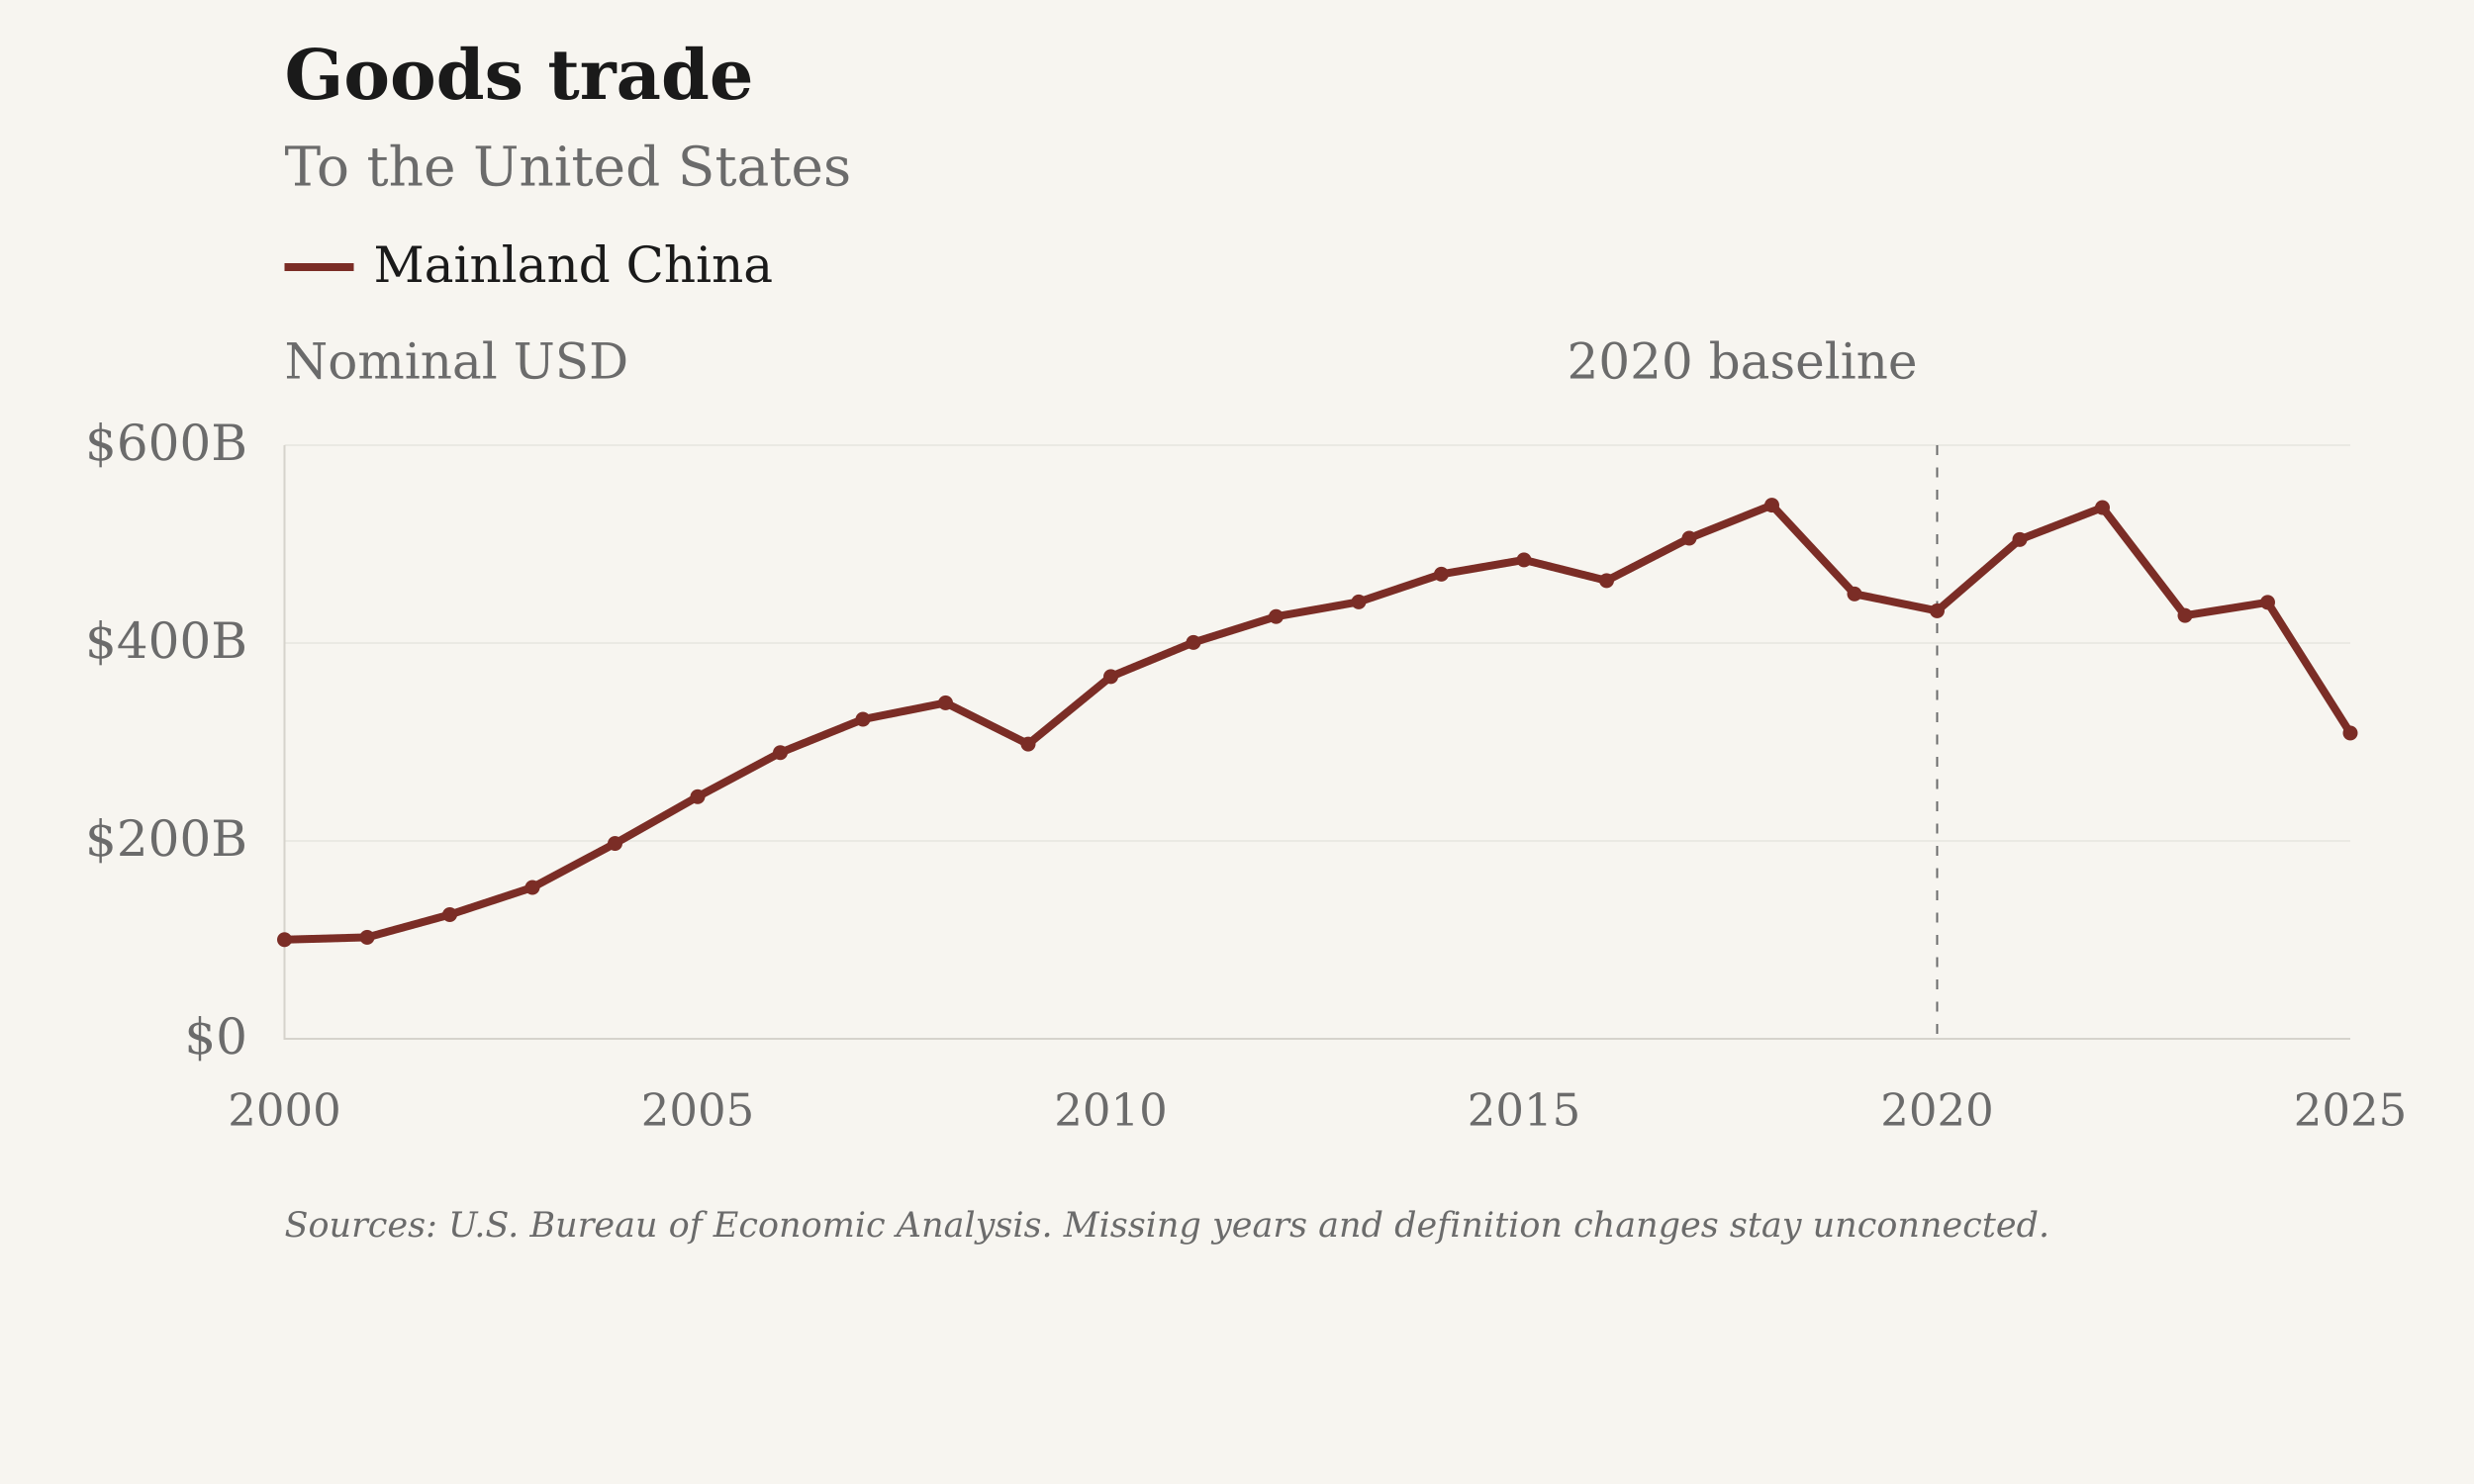
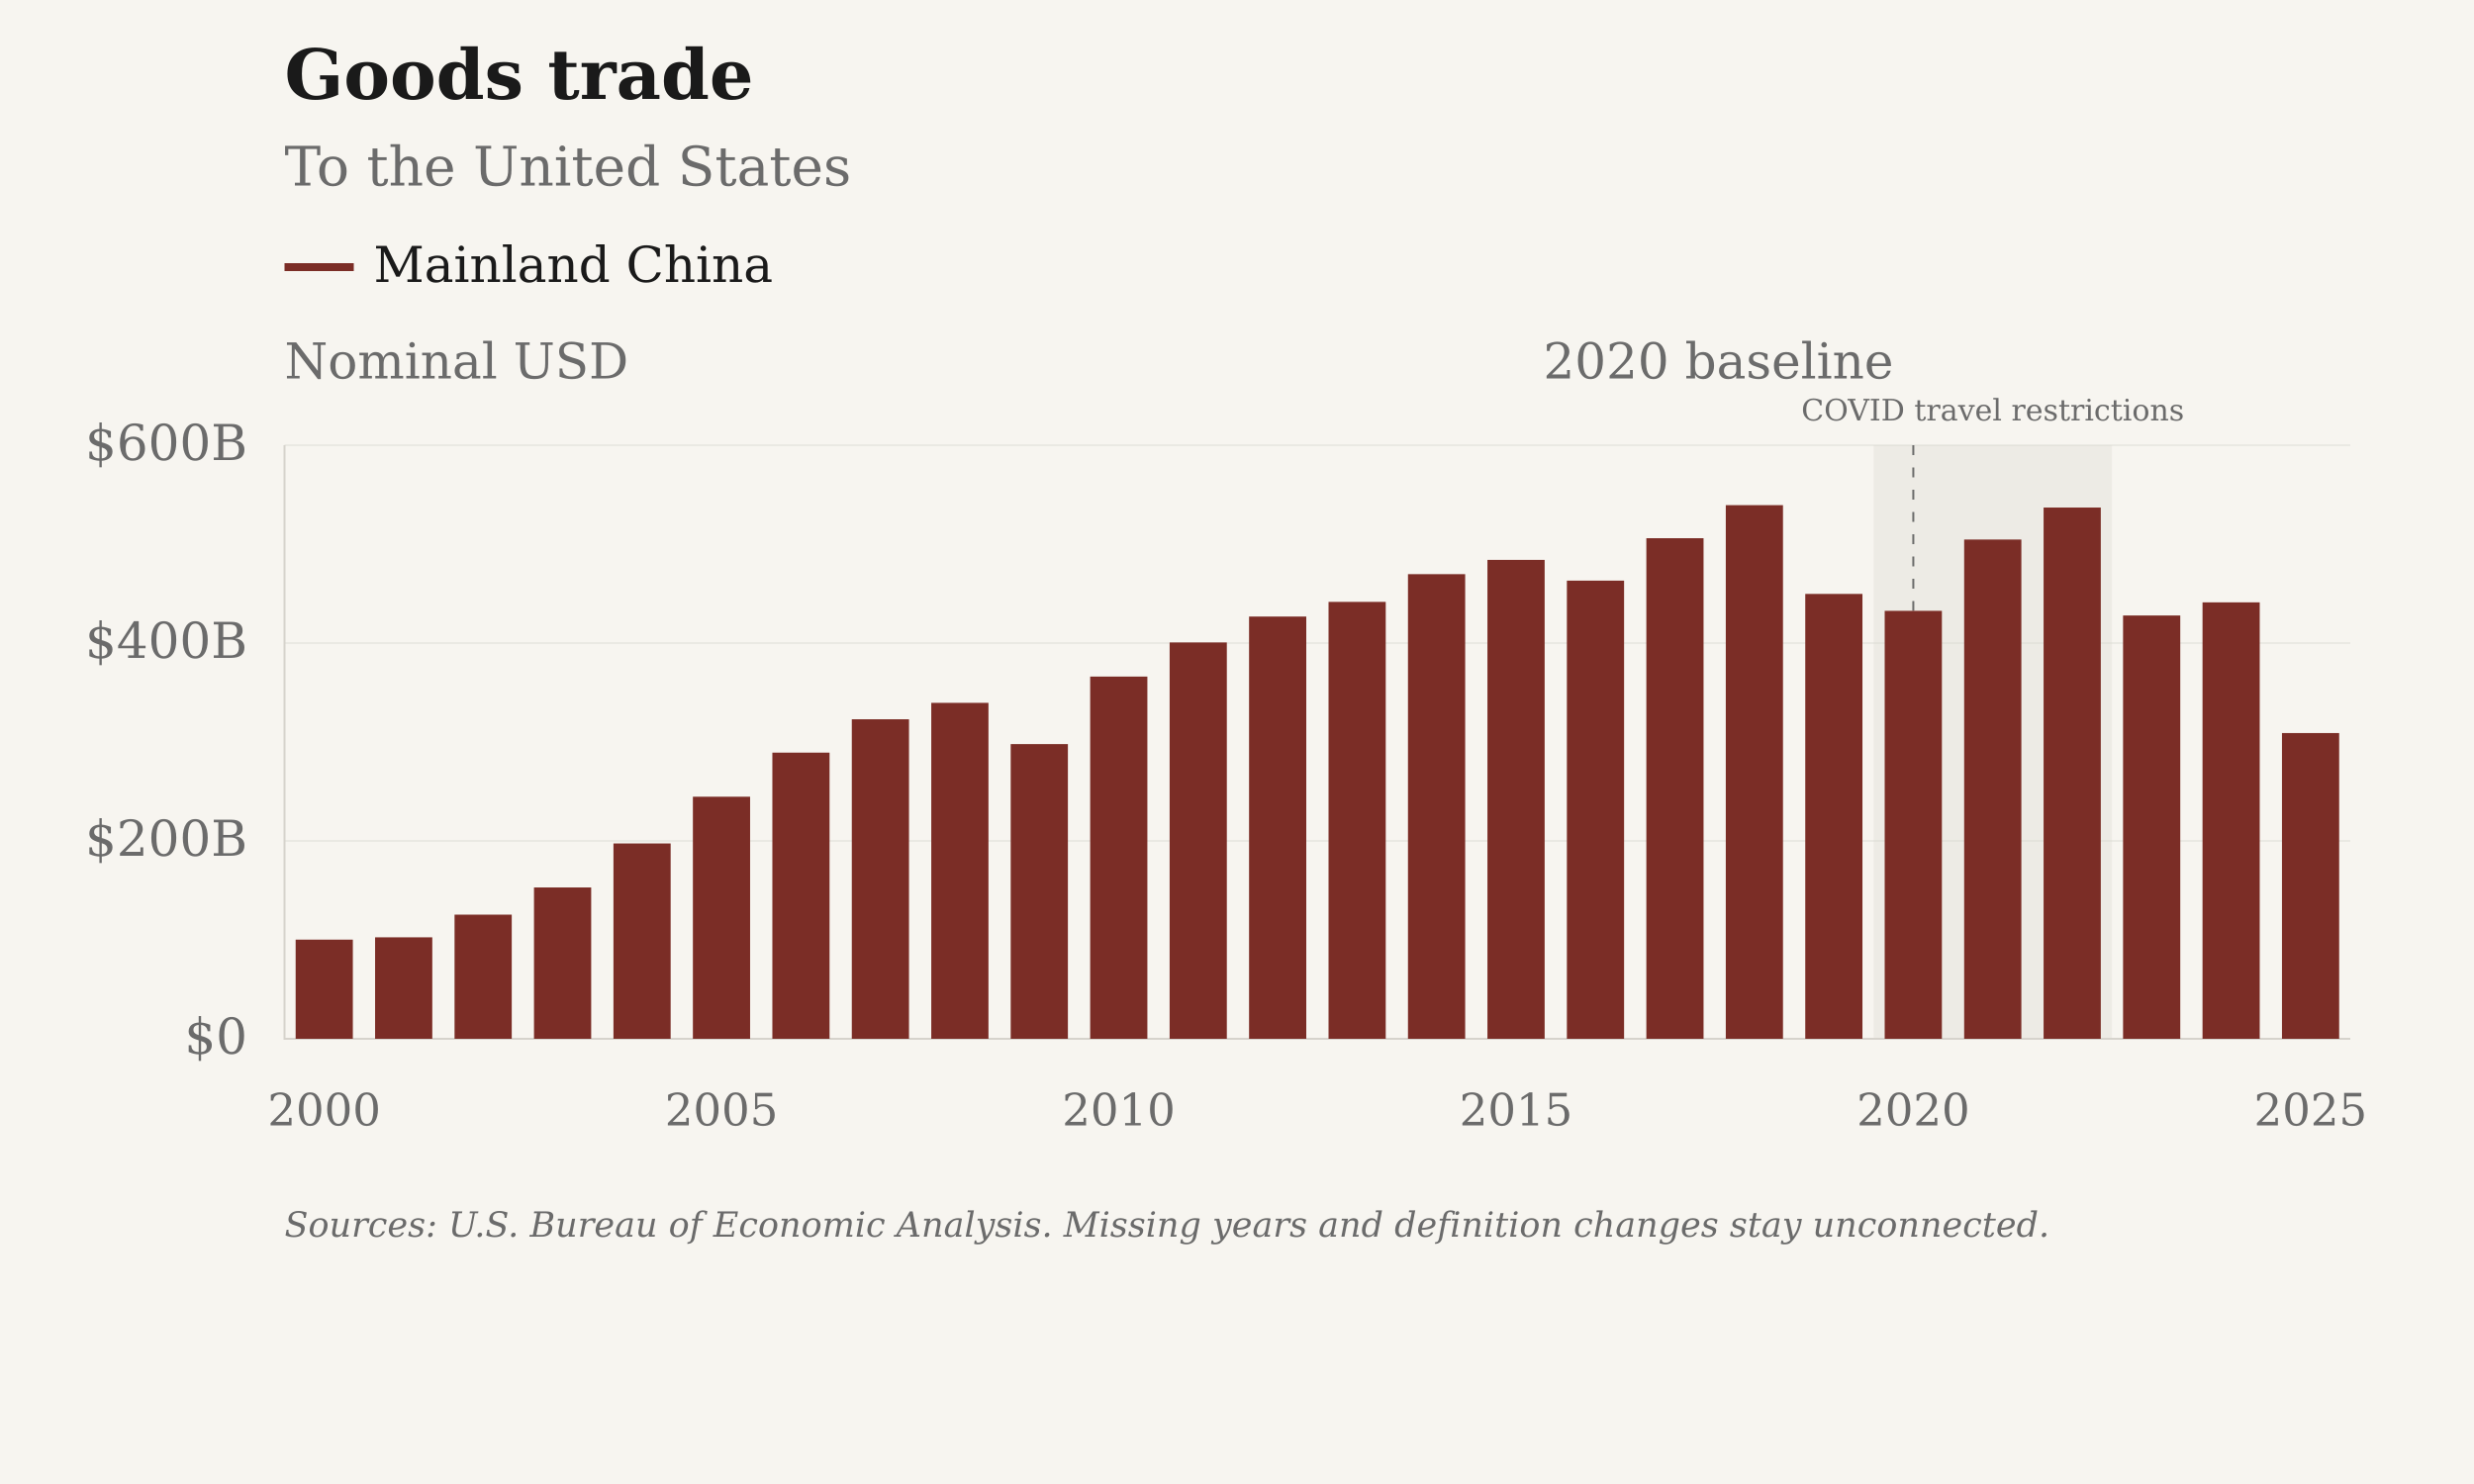
- <svg xmlns="http://www.w3.org/2000/svg" viewBox="0 0 1000 600" role="img" aria-label="Goods trade: To the United States · Mainland China" data-geographies="CHN" data-first-year="2000" data-last-year="2025">
+ <svg xmlns="http://www.w3.org/2000/svg" viewBox="0 0 1000 600" role="img" aria-label="Goods trade: To the United States · Mainland China" data-geographies="CHN" data-first-year="2000" data-last-year="2025" data-plot-style="columns">
  <rect class="chart-background" width="1000" height="600" fill="#F7F5F0" />
  <g font-family="DejaVu Serif, Georgia, 'Times New Roman', serif" font-size="20" fill="#6B6B6B">
    <text x="115" y="40" font-size="28" font-weight="bold" fill="#1A1A1A">Goods trade</text>
    <text x="115" y="75" font-size="22">To the United States</text>
+     <rect class="covid-band" data-start-year="2020" data-end-year="2022" x="757.31" y="180" width="96.35" height="240" fill="#D6D3CC" fill-opacity=".3" pointer-events="none" />
+     <text class="covid-label" x="805.48" y="170" text-anchor="middle" font-size="12" fill="#6B6B6B">COVID travel restrictions</text>
    <path class="legend-swatch" data-geography="CHN" d="M115 108h28" stroke="#7B2D26" stroke-width="3.2" />
    <text x="151" y="114" fill="#1A1A1A">Mainland China</text>
    <text class="axis-unit" x="115" y="153">Nominal USD</text>
    <path d="M115 420.00H950" stroke="#D6D3CC" stroke-opacity="0.6" stroke-width="0.5" />
    <text x="100" y="426.00" text-anchor="end">$0</text>
    <path d="M115 340.00H950" stroke="#D6D3CC" stroke-opacity="0.6" stroke-width="0.5" />
    <text x="100" y="346.00" text-anchor="end">$200B</text>
    <path d="M115 260.00H950" stroke="#D6D3CC" stroke-opacity="0.6" stroke-width="0.5" />
    <text x="100" y="266.00" text-anchor="end">$400B</text>
    <path d="M115 180.00H950" stroke="#D6D3CC" stroke-opacity="0.6" stroke-width="0.5" />
    <text x="100" y="186.00" text-anchor="end">$600B</text>
-     <text x="115.00" y="455" font-size="18" text-anchor="middle">2000</text>
-     <text x="282.00" y="455" font-size="18" text-anchor="middle">2005</text>
-     <text x="449.00" y="455" font-size="18" text-anchor="middle">2010</text>
-     <text x="616.00" y="455" font-size="18" text-anchor="middle">2015</text>
-     <text x="783.00" y="455" font-size="18" text-anchor="middle">2020</text>
-     <text x="950.00" y="455" font-size="18" text-anchor="middle">2025</text>
+     <text x="131.06" y="455" font-size="18" text-anchor="middle">2000</text>
+     <text x="291.63" y="455" font-size="18" text-anchor="middle">2005</text>
+     <text x="452.21" y="455" font-size="18" text-anchor="middle">2010</text>
+     <text x="612.79" y="455" font-size="18" text-anchor="middle">2015</text>
+     <text x="773.37" y="455" font-size="18" text-anchor="middle">2020</text>
+     <text x="933.94" y="455" font-size="18" text-anchor="middle">2025</text>
    <path d="M115 180V420H950" stroke="#D6D3CC" stroke-width="0.8" fill="none" />
-     <path d="M783.00 180V420" stroke="#6B6B6B" stroke-width="0.8" stroke-dasharray="4 5" />
-     <text x="775.00" y="153" text-anchor="end">2020 baseline</text>
-     <path class="data-line" data-geography="CHN" data-series-id="bea:CHN:USA:goods" d="M115.00,379.91 L148.40,378.97 L181.80,369.80 L215.20,358.81 L248.60,341.02 L282.00,322.12 L315.40,304.30 L348.80,290.81 L382.20,284.17 L415.60,300.85 L449.00,273.55 L482.40,259.75 L515.80,249.28 L549.20,243.35 L582.60,232.14 L616.00,226.37 L649.40,234.76 L682.80,217.60 L716.20,204.24 L749.60,240.13 L783.00,246.97 L816.40,218.14 L849.80,205.21 L883.20,248.85 L916.60,243.54 L950.00,296.38" fill="none" stroke="#7B2D26" stroke-width="3.2" stroke-linejoin="round" />
-     <circle data-geography="CHN" data-series-id="bea:CHN:USA:goods" data-year="2000" data-value="100231000000" data-period="2000" data-status="observed" cx="115.00" cy="379.91" r="3" fill="#7B2D26" />
-     <circle data-geography="CHN" data-series-id="bea:CHN:USA:goods" data-year="2001" data-value="102570000000" data-period="2001" data-status="observed" cx="148.40" cy="378.97" r="3" fill="#7B2D26" />
-     <circle data-geography="CHN" data-series-id="bea:CHN:USA:goods" data-year="2002" data-value="125498000000" data-period="2002" data-status="observed" cx="181.80" cy="369.80" r="3" fill="#7B2D26" />
-     <circle data-geography="CHN" data-series-id="bea:CHN:USA:goods" data-year="2003" data-value="152974000000" data-period="2003" data-status="observed" cx="215.20" cy="358.81" r="3" fill="#7B2D26" />
-     <circle data-geography="CHN" data-series-id="bea:CHN:USA:goods" data-year="2004" data-value="197456000000" data-period="2004" data-status="observed" cx="248.60" cy="341.02" r="3" fill="#7B2D26" />
-     <circle data-geography="CHN" data-series-id="bea:CHN:USA:goods" data-year="2005" data-value="244699000000" data-period="2005" data-status="observed" cx="282.00" cy="322.12" r="3" fill="#7B2D26" />
-     <circle data-geography="CHN" data-series-id="bea:CHN:USA:goods" data-year="2006" data-value="289246000000" data-period="2006" data-status="observed" cx="315.40" cy="304.30" r="3" fill="#7B2D26" />
-     <circle data-geography="CHN" data-series-id="bea:CHN:USA:goods" data-year="2007" data-value="322975000000" data-period="2007" data-status="observed" cx="348.80" cy="290.81" r="3" fill="#7B2D26" />
-     <circle data-geography="CHN" data-series-id="bea:CHN:USA:goods" data-year="2008" data-value="339581000000" data-period="2008" data-status="observed" cx="382.20" cy="284.17" r="3" fill="#7B2D26" />
-     <circle data-geography="CHN" data-series-id="bea:CHN:USA:goods" data-year="2009" data-value="297872000000" data-period="2009" data-status="observed" cx="415.60" cy="300.85" r="3" fill="#7B2D26" />
-     <circle data-geography="CHN" data-series-id="bea:CHN:USA:goods" data-year="2010" data-value="366126000000" data-period="2010" data-status="observed" cx="449.00" cy="273.55" r="3" fill="#7B2D26" />
-     <circle data-geography="CHN" data-series-id="bea:CHN:USA:goods" data-year="2011" data-value="400632000000" data-period="2011" data-status="observed" cx="482.40" cy="259.75" r="3" fill="#7B2D26" />
-     <circle data-geography="CHN" data-series-id="bea:CHN:USA:goods" data-year="2012" data-value="426792000000" data-period="2012" data-status="observed" cx="515.80" cy="249.28" r="3" fill="#7B2D26" />
-     <circle data-geography="CHN" data-series-id="bea:CHN:USA:goods" data-year="2013" data-value="441616000000" data-period="2013" data-status="observed" cx="549.20" cy="243.35" r="3" fill="#7B2D26" />
-     <circle data-geography="CHN" data-series-id="bea:CHN:USA:goods" data-year="2014" data-value="469660000000" data-period="2014" data-status="observed" cx="582.60" cy="232.14" r="3" fill="#7B2D26" />
-     <circle data-geography="CHN" data-series-id="bea:CHN:USA:goods" data-year="2015" data-value="484071000000" data-period="2015" data-status="observed" cx="616.00" cy="226.37" r="3" fill="#7B2D26" />
-     <circle data-geography="CHN" data-series-id="bea:CHN:USA:goods" data-year="2016" data-value="463089000000" data-period="2016" data-status="observed" cx="649.40" cy="234.76" r="3" fill="#7B2D26" />
-     <circle data-geography="CHN" data-series-id="bea:CHN:USA:goods" data-year="2017" data-value="506011000000" data-period="2017" data-status="observed" cx="682.80" cy="217.60" r="3" fill="#7B2D26" />
-     <circle data-geography="CHN" data-series-id="bea:CHN:USA:goods" data-year="2018" data-value="539394000000" data-period="2018" data-status="observed" cx="716.20" cy="204.24" r="3" fill="#7B2D26" />
-     <circle data-geography="CHN" data-series-id="bea:CHN:USA:goods" data-year="2019" data-value="449670000000" data-period="2019" data-status="observed" cx="749.60" cy="240.13" r="3" fill="#7B2D26" />
-     <circle data-geography="CHN" data-series-id="bea:CHN:USA:goods" data-year="2020" data-value="432582000000" data-period="2020" data-status="observed" cx="783.00" cy="246.97" r="3" fill="#7B2D26" />
-     <circle data-geography="CHN" data-series-id="bea:CHN:USA:goods" data-year="2021" data-value="504653000000" data-period="2021" data-status="observed" cx="816.40" cy="218.14" r="3" fill="#7B2D26" />
-     <circle data-geography="CHN" data-series-id="bea:CHN:USA:goods" data-year="2022" data-value="536982000000" data-period="2022" data-status="observed" cx="849.80" cy="205.21" r="3" fill="#7B2D26" />
-     <circle data-geography="CHN" data-series-id="bea:CHN:USA:goods" data-year="2023" data-value="427873000000" data-period="2023" data-status="observed" cx="883.20" cy="248.85" r="3" fill="#7B2D26" />
-     <circle data-geography="CHN" data-series-id="bea:CHN:USA:goods" data-year="2024" data-value="441139000000" data-period="2024" data-status="observed" cx="916.60" cy="243.54" r="3" fill="#7B2D26" />
-     <circle data-geography="CHN" data-series-id="bea:CHN:USA:goods" data-year="2025" data-value="309039000000" data-period="2025" data-status="observed" cx="950.00" cy="296.38" r="3" fill="#7B2D26" />
+     <path d="M773.37 180V420" stroke="#6B6B6B" stroke-width="0.8" stroke-dasharray="4 5" />
+     <text x="765.37" y="153" text-anchor="end">2020 baseline</text>
+     <rect class="annual-column" data-series-id="bea:CHN:USA:goods" data-year="2000" data-value="100231000000" x="119.50" y="379.91" width="23.12" height="40.09" fill="#7B2D26" />
+     <circle data-geography="CHN" data-series-id="bea:CHN:USA:goods" data-year="2000" data-value="100231000000" data-period="2000" data-status="observed" cx="131.06" cy="379.91" r="0" fill="#7B2D26" />
+     <rect class="annual-column" data-series-id="bea:CHN:USA:goods" data-year="2001" data-value="102570000000" x="151.61" y="378.97" width="23.12" height="41.03" fill="#7B2D26" />
+     <circle data-geography="CHN" data-series-id="bea:CHN:USA:goods" data-year="2001" data-value="102570000000" data-period="2001" data-status="observed" cx="163.17" cy="378.97" r="0" fill="#7B2D26" />
+     <rect class="annual-column" data-series-id="bea:CHN:USA:goods" data-year="2002" data-value="125498000000" x="183.73" y="369.80" width="23.12" height="50.20" fill="#7B2D26" />
+     <circle data-geography="CHN" data-series-id="bea:CHN:USA:goods" data-year="2002" data-value="125498000000" data-period="2002" data-status="observed" cx="195.29" cy="369.80" r="0" fill="#7B2D26" />
+     <rect class="annual-column" data-series-id="bea:CHN:USA:goods" data-year="2003" data-value="152974000000" x="215.84" y="358.81" width="23.12" height="61.19" fill="#7B2D26" />
+     <circle data-geography="CHN" data-series-id="bea:CHN:USA:goods" data-year="2003" data-value="152974000000" data-period="2003" data-status="observed" cx="227.40" cy="358.81" r="0" fill="#7B2D26" />
+     <rect class="annual-column" data-series-id="bea:CHN:USA:goods" data-year="2004" data-value="197456000000" x="247.96" y="341.02" width="23.12" height="78.98" fill="#7B2D26" />
+     <circle data-geography="CHN" data-series-id="bea:CHN:USA:goods" data-year="2004" data-value="197456000000" data-period="2004" data-status="observed" cx="259.52" cy="341.02" r="0" fill="#7B2D26" />
+     <rect class="annual-column" data-series-id="bea:CHN:USA:goods" data-year="2005" data-value="244699000000" x="280.07" y="322.12" width="23.12" height="97.88" fill="#7B2D26" />
+     <circle data-geography="CHN" data-series-id="bea:CHN:USA:goods" data-year="2005" data-value="244699000000" data-period="2005" data-status="observed" cx="291.63" cy="322.12" r="0" fill="#7B2D26" />
+     <rect class="annual-column" data-series-id="bea:CHN:USA:goods" data-year="2006" data-value="289246000000" x="312.19" y="304.30" width="23.12" height="115.70" fill="#7B2D26" />
+     <circle data-geography="CHN" data-series-id="bea:CHN:USA:goods" data-year="2006" data-value="289246000000" data-period="2006" data-status="observed" cx="323.75" cy="304.30" r="0" fill="#7B2D26" />
+     <rect class="annual-column" data-series-id="bea:CHN:USA:goods" data-year="2007" data-value="322975000000" x="344.30" y="290.81" width="23.12" height="129.19" fill="#7B2D26" />
+     <circle data-geography="CHN" data-series-id="bea:CHN:USA:goods" data-year="2007" data-value="322975000000" data-period="2007" data-status="observed" cx="355.87" cy="290.81" r="0" fill="#7B2D26" />
+     <rect class="annual-column" data-series-id="bea:CHN:USA:goods" data-year="2008" data-value="339581000000" x="376.42" y="284.17" width="23.12" height="135.83" fill="#7B2D26" />
+     <circle data-geography="CHN" data-series-id="bea:CHN:USA:goods" data-year="2008" data-value="339581000000" data-period="2008" data-status="observed" cx="387.98" cy="284.17" r="0" fill="#7B2D26" />
+     <rect class="annual-column" data-series-id="bea:CHN:USA:goods" data-year="2009" data-value="297872000000" x="408.53" y="300.85" width="23.12" height="119.15" fill="#7B2D26" />
+     <circle data-geography="CHN" data-series-id="bea:CHN:USA:goods" data-year="2009" data-value="297872000000" data-period="2009" data-status="observed" cx="420.10" cy="300.85" r="0" fill="#7B2D26" />
+     <rect class="annual-column" data-series-id="bea:CHN:USA:goods" data-year="2010" data-value="366126000000" x="440.65" y="273.55" width="23.12" height="146.45" fill="#7B2D26" />
+     <circle data-geography="CHN" data-series-id="bea:CHN:USA:goods" data-year="2010" data-value="366126000000" data-period="2010" data-status="observed" cx="452.21" cy="273.55" r="0" fill="#7B2D26" />
+     <rect class="annual-column" data-series-id="bea:CHN:USA:goods" data-year="2011" data-value="400632000000" x="472.77" y="259.75" width="23.12" height="160.25" fill="#7B2D26" />
+     <circle data-geography="CHN" data-series-id="bea:CHN:USA:goods" data-year="2011" data-value="400632000000" data-period="2011" data-status="observed" cx="484.33" cy="259.75" r="0" fill="#7B2D26" />
+     <rect class="annual-column" data-series-id="bea:CHN:USA:goods" data-year="2012" data-value="426792000000" x="504.88" y="249.28" width="23.12" height="170.72" fill="#7B2D26" />
+     <circle data-geography="CHN" data-series-id="bea:CHN:USA:goods" data-year="2012" data-value="426792000000" data-period="2012" data-status="observed" cx="516.44" cy="249.28" r="0" fill="#7B2D26" />
+     <rect class="annual-column" data-series-id="bea:CHN:USA:goods" data-year="2013" data-value="441616000000" x="537.00" y="243.35" width="23.12" height="176.65" fill="#7B2D26" />
+     <circle data-geography="CHN" data-series-id="bea:CHN:USA:goods" data-year="2013" data-value="441616000000" data-period="2013" data-status="observed" cx="548.56" cy="243.35" r="0" fill="#7B2D26" />
+     <rect class="annual-column" data-series-id="bea:CHN:USA:goods" data-year="2014" data-value="469660000000" x="569.11" y="232.14" width="23.12" height="187.86" fill="#7B2D26" />
+     <circle data-geography="CHN" data-series-id="bea:CHN:USA:goods" data-year="2014" data-value="469660000000" data-period="2014" data-status="observed" cx="580.67" cy="232.14" r="0" fill="#7B2D26" />
+     <rect class="annual-column" data-series-id="bea:CHN:USA:goods" data-year="2015" data-value="484071000000" x="601.23" y="226.37" width="23.12" height="193.63" fill="#7B2D26" />
+     <circle data-geography="CHN" data-series-id="bea:CHN:USA:goods" data-year="2015" data-value="484071000000" data-period="2015" data-status="observed" cx="612.79" cy="226.37" r="0" fill="#7B2D26" />
+     <rect class="annual-column" data-series-id="bea:CHN:USA:goods" data-year="2016" data-value="463089000000" x="633.34" y="234.76" width="23.12" height="185.24" fill="#7B2D26" />
+     <circle data-geography="CHN" data-series-id="bea:CHN:USA:goods" data-year="2016" data-value="463089000000" data-period="2016" data-status="observed" cx="644.90" cy="234.76" r="0" fill="#7B2D26" />
+     <rect class="annual-column" data-series-id="bea:CHN:USA:goods" data-year="2017" data-value="506011000000" x="665.46" y="217.60" width="23.12" height="202.40" fill="#7B2D26" />
+     <circle data-geography="CHN" data-series-id="bea:CHN:USA:goods" data-year="2017" data-value="506011000000" data-period="2017" data-status="observed" cx="677.02" cy="217.60" r="0" fill="#7B2D26" />
+     <rect class="annual-column" data-series-id="bea:CHN:USA:goods" data-year="2018" data-value="539394000000" x="697.57" y="204.24" width="23.12" height="215.76" fill="#7B2D26" />
+     <circle data-geography="CHN" data-series-id="bea:CHN:USA:goods" data-year="2018" data-value="539394000000" data-period="2018" data-status="observed" cx="709.13" cy="204.24" r="0" fill="#7B2D26" />
+     <rect class="annual-column" data-series-id="bea:CHN:USA:goods" data-year="2019" data-value="449670000000" x="729.69" y="240.13" width="23.12" height="179.87" fill="#7B2D26" />
+     <circle data-geography="CHN" data-series-id="bea:CHN:USA:goods" data-year="2019" data-value="449670000000" data-period="2019" data-status="observed" cx="741.25" cy="240.13" r="0" fill="#7B2D26" />
+     <rect class="annual-column" data-series-id="bea:CHN:USA:goods" data-year="2020" data-value="432582000000" x="761.80" y="246.97" width="23.12" height="173.03" fill="#7B2D26" />
+     <circle data-geography="CHN" data-series-id="bea:CHN:USA:goods" data-year="2020" data-value="432582000000" data-period="2020" data-status="observed" cx="773.37" cy="246.97" r="0" fill="#7B2D26" />
+     <rect class="annual-column" data-series-id="bea:CHN:USA:goods" data-year="2021" data-value="504653000000" x="793.92" y="218.14" width="23.12" height="201.86" fill="#7B2D26" />
+     <circle data-geography="CHN" data-series-id="bea:CHN:USA:goods" data-year="2021" data-value="504653000000" data-period="2021" data-status="observed" cx="805.48" cy="218.14" r="0" fill="#7B2D26" />
+     <rect class="annual-column" data-series-id="bea:CHN:USA:goods" data-year="2022" data-value="536982000000" x="826.03" y="205.21" width="23.12" height="214.79" fill="#7B2D26" />
+     <circle data-geography="CHN" data-series-id="bea:CHN:USA:goods" data-year="2022" data-value="536982000000" data-period="2022" data-status="observed" cx="837.60" cy="205.21" r="0" fill="#7B2D26" />
+     <rect class="annual-column" data-series-id="bea:CHN:USA:goods" data-year="2023" data-value="427873000000" x="858.15" y="248.85" width="23.12" height="171.15" fill="#7B2D26" />
+     <circle data-geography="CHN" data-series-id="bea:CHN:USA:goods" data-year="2023" data-value="427873000000" data-period="2023" data-status="observed" cx="869.71" cy="248.85" r="0" fill="#7B2D26" />
+     <rect class="annual-column" data-series-id="bea:CHN:USA:goods" data-year="2024" data-value="441139000000" x="890.27" y="243.54" width="23.12" height="176.46" fill="#7B2D26" />
+     <circle data-geography="CHN" data-series-id="bea:CHN:USA:goods" data-year="2024" data-value="441139000000" data-period="2024" data-status="observed" cx="901.83" cy="243.54" r="0" fill="#7B2D26" />
+     <rect class="annual-column" data-series-id="bea:CHN:USA:goods" data-year="2025" data-value="309039000000" x="922.38" y="296.38" width="23.12" height="123.62" fill="#7B2D26" />
+     <circle data-geography="CHN" data-series-id="bea:CHN:USA:goods" data-year="2025" data-value="309039000000" data-period="2025" data-status="observed" cx="933.94" cy="296.38" r="0" fill="#7B2D26" />
    <text class="figure-source" x="115" y="500" font-size="14" font-style="italic">Sources: U.S. Bureau of Economic Analysis. Missing years and definition changes stay unconnected.</text>
  </g>
</svg>
